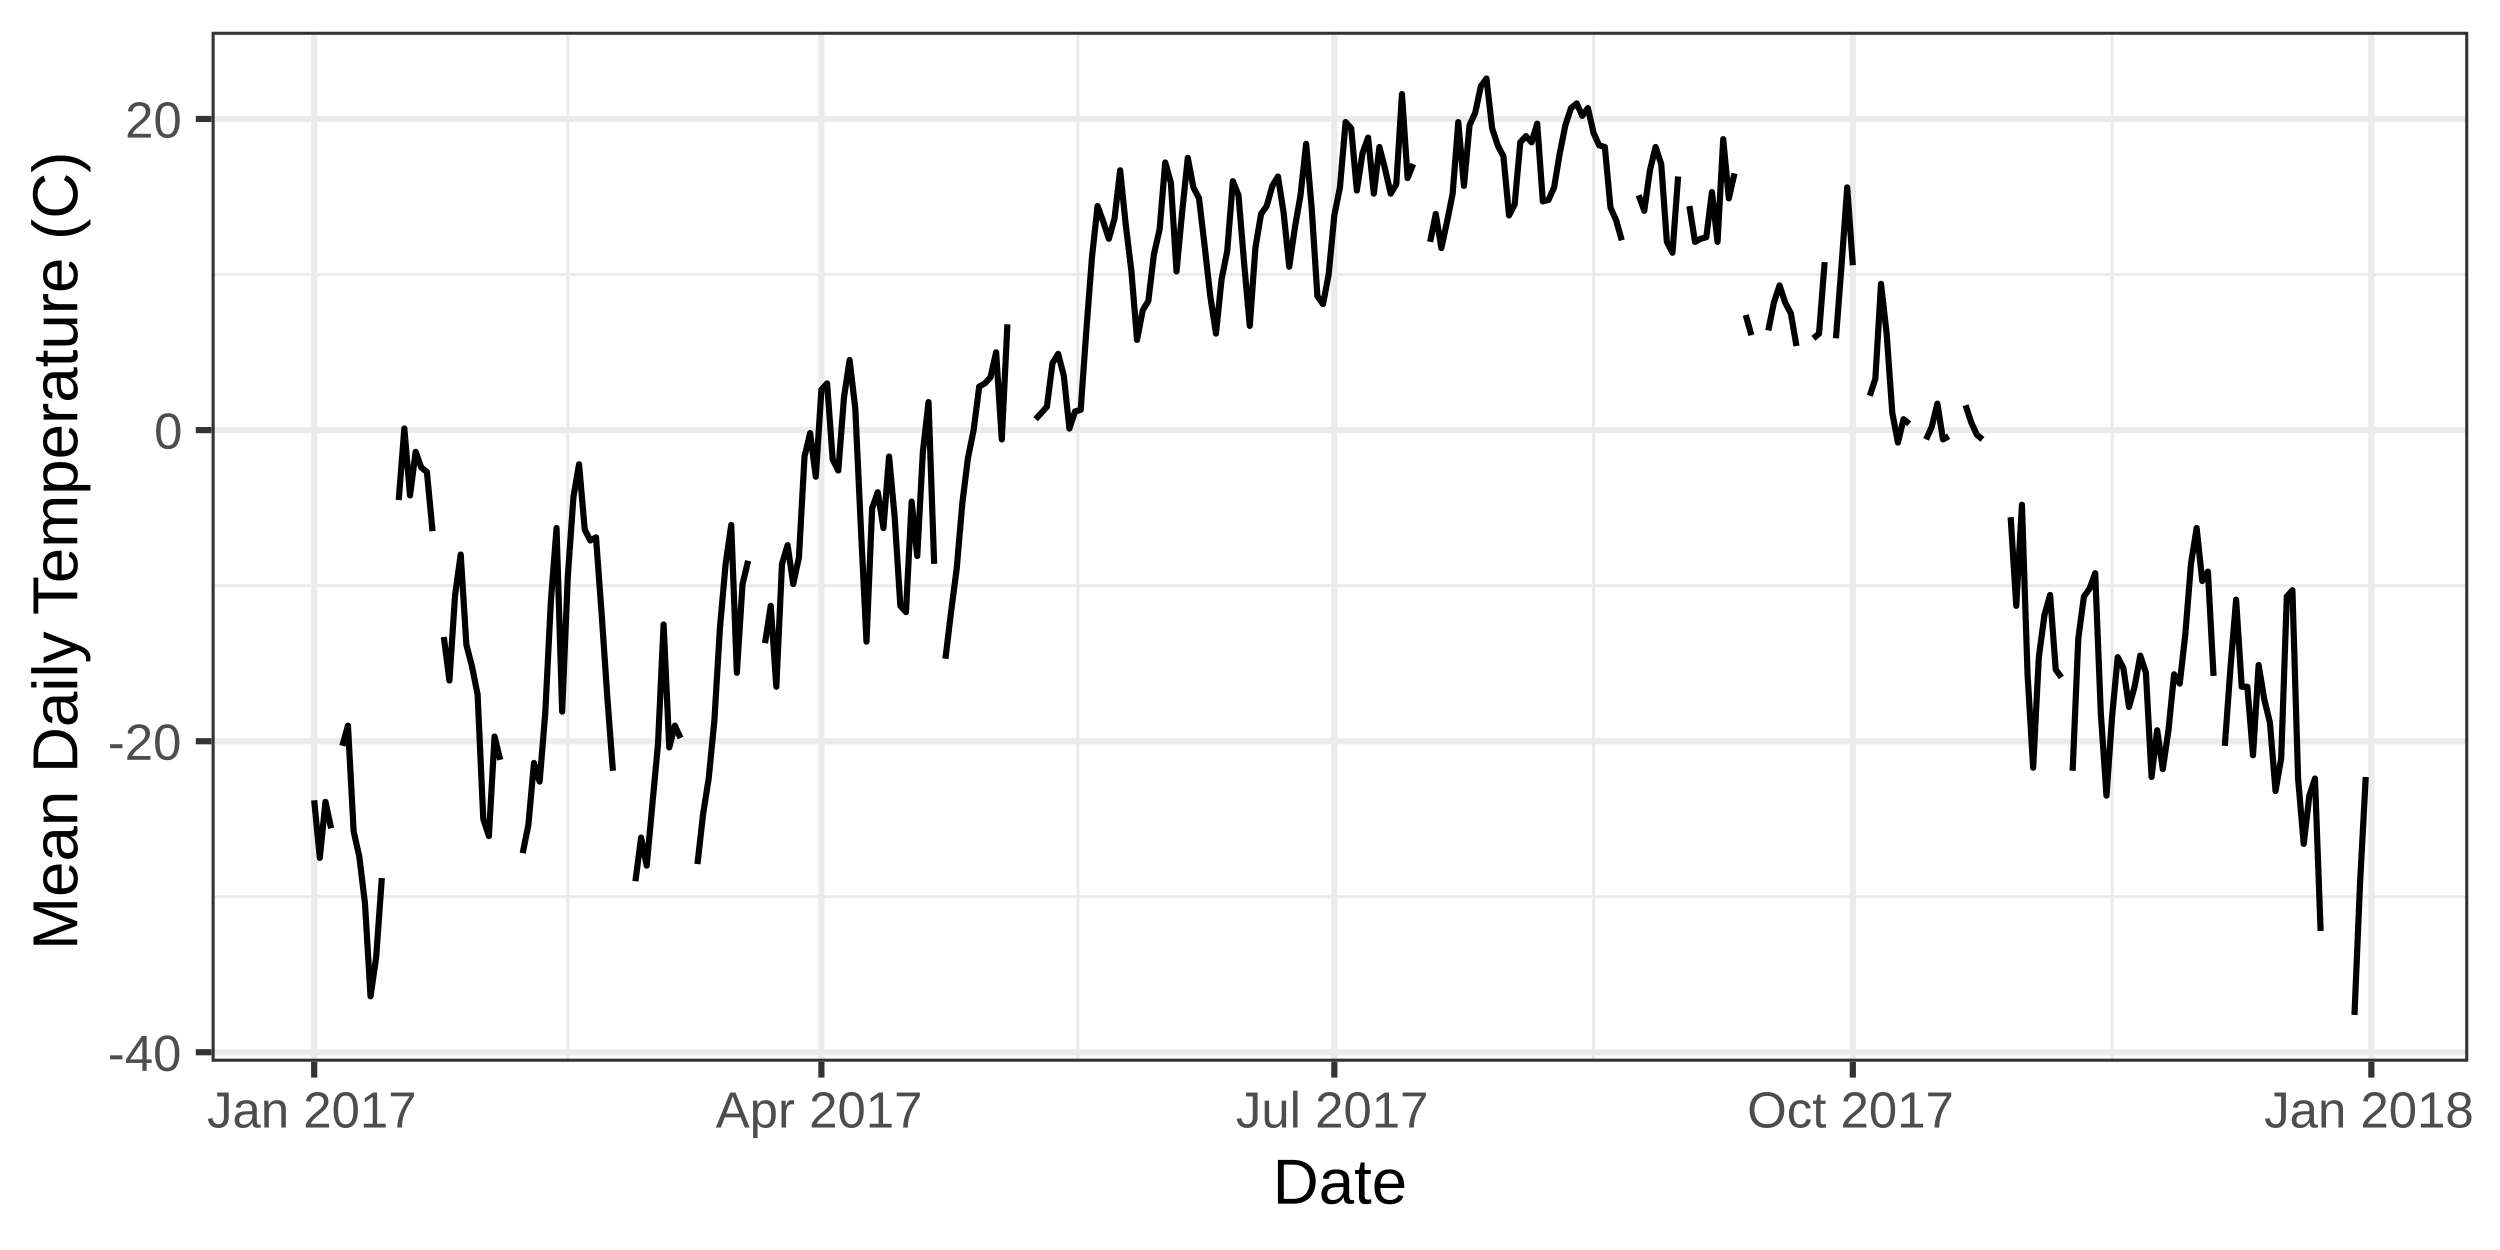
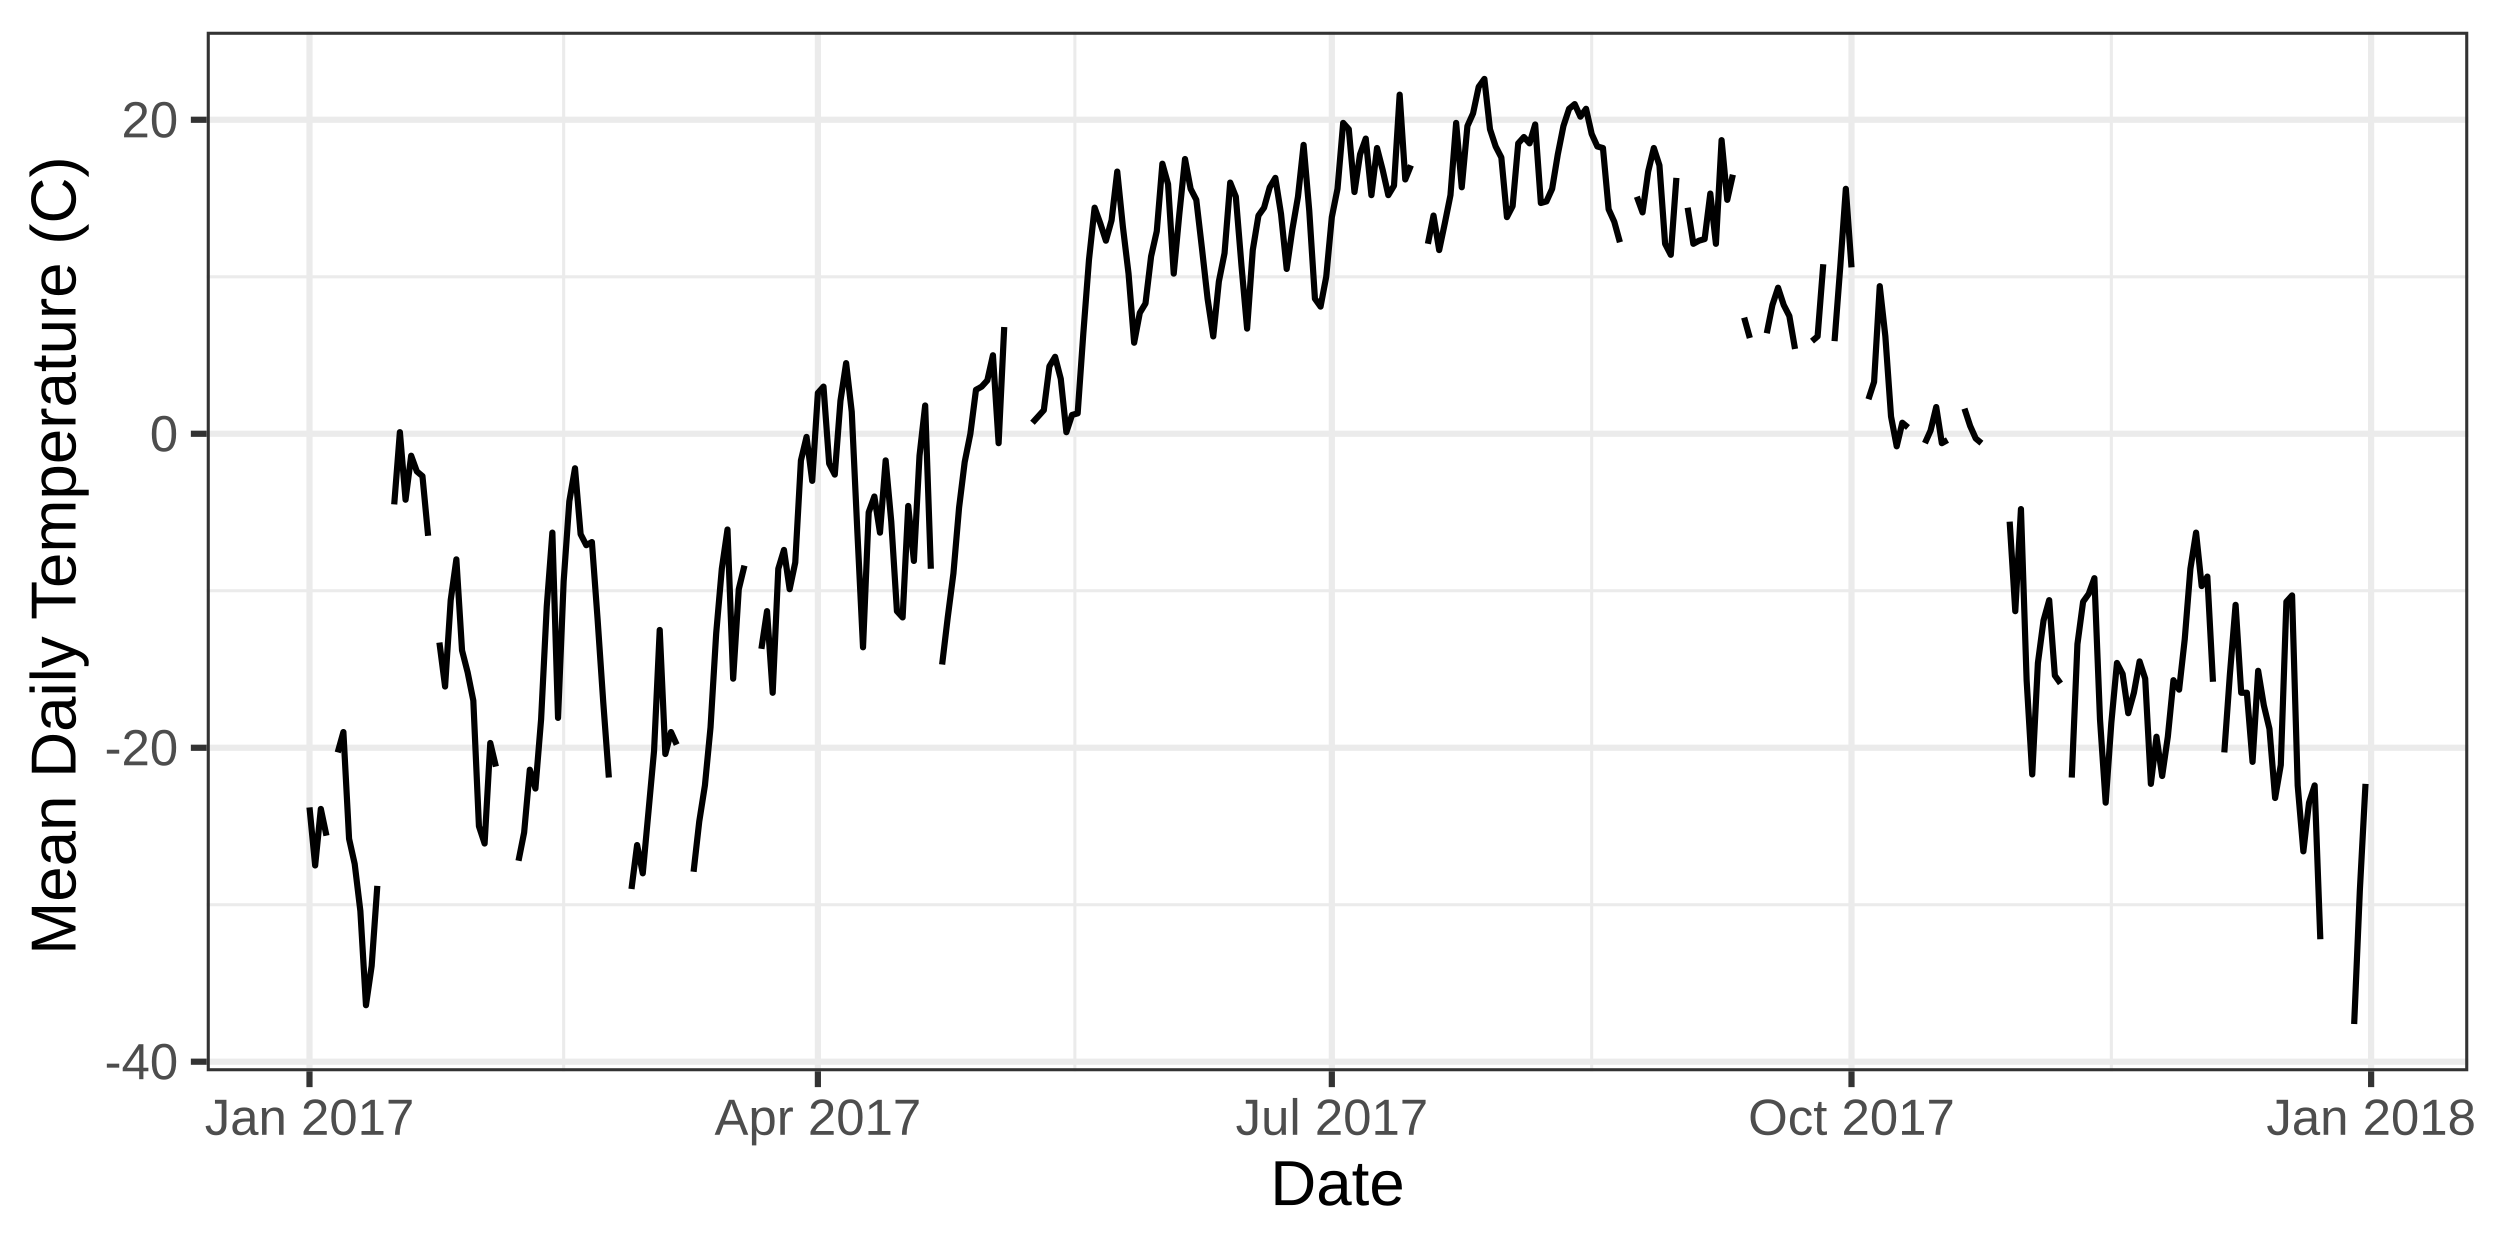
<svg xmlns="http://www.w3.org/2000/svg" viewBox="0 0 432.00 216.00">
  <defs>
    <style type="text/css">
-     line, polyline, path, rect, circle {
+     line, polyline, polygon, path, rect, circle {
      fill: none;
      stroke: #000000;
      stroke-linecap: round;
      stroke-linejoin: round;
      stroke-miterlimit: 10.00;
    }
  </style>
  </defs>
  <rect width="100%" height="100%" style="stroke: none; fill: #FFFFFF;" />
  <rect x="0.00" y="0.00" width="432.00" height="216.00" style="stroke-width: 1.07; stroke: #FFFFFF; fill: #FFFFFF;" />
  <defs>
-     <clipPath id="cpMzYuNTY0N3w0MjYuNTIxfDE4My40NzR8NS40Nzk0NQ==">
-       <rect x="36.56" y="5.48" width="389.96" height="177.99" />
+     <clipPath id="cpMzUuNzJ8NDI2LjUyfDE4NS4xMnw1LjQ4">
+       <rect x="35.72" y="5.48" width="390.80" height="179.64" />
    </clipPath>
  </defs>
-   <rect x="36.56" y="5.48" width="389.96" height="177.99" style="stroke-width: 1.07; stroke: none; fill: #FFFFFF;" clip-path="url(#cpMzYuNTY0N3w0MjYuNTIxfDE4My40NzR8NS40Nzk0NQ==)" />
-   <polyline points="36.56,154.96 426.52,154.96 " style="stroke-width: 0.53; stroke: #EBEBEB; stroke-linecap: butt;" clip-path="url(#cpMzYuNTY0N3w0MjYuNTIxfDE4My40NzR8NS40Nzk0NQ==)" />
-   <polyline points="36.56,101.20 426.52,101.20 " style="stroke-width: 0.53; stroke: #EBEBEB; stroke-linecap: butt;" clip-path="url(#cpMzYuNTY0N3w0MjYuNTIxfDE4My40NzR8NS40Nzk0NQ==)" />
-   <polyline points="36.56,47.44 426.52,47.44 " style="stroke-width: 0.53; stroke: #EBEBEB; stroke-linecap: butt;" clip-path="url(#cpMzYuNTY0N3w0MjYuNTIxfDE4My40NzR8NS40Nzk0NQ==)" />
-   <polyline points="98.12,183.47 98.12,5.48 " style="stroke-width: 0.53; stroke: #EBEBEB; stroke-linecap: butt;" clip-path="url(#cpMzYuNTY0N3w0MjYuNTIxfDE4My40NzR8NS40Nzk0NQ==)" />
-   <polyline points="186.26,183.47 186.26,5.48 " style="stroke-width: 0.53; stroke: #EBEBEB; stroke-linecap: butt;" clip-path="url(#cpMzYuNTY0N3w0MjYuNTIxfDE4My40NzR8NS40Nzk0NQ==)" />
-   <polyline points="275.37,183.47 275.37,5.48 " style="stroke-width: 0.53; stroke: #EBEBEB; stroke-linecap: butt;" clip-path="url(#cpMzYuNTY0N3w0MjYuNTIxfDE4My40NzR8NS40Nzk0NQ==)" />
-   <polyline points="364.97,183.47 364.97,5.48 " style="stroke-width: 0.53; stroke: #EBEBEB; stroke-linecap: butt;" clip-path="url(#cpMzYuNTY0N3w0MjYuNTIxfDE4My40NzR8NS40Nzk0NQ==)" />
-   <polyline points="36.56,181.83 426.52,181.83 " style="stroke-width: 1.07; stroke: #EBEBEB; stroke-linecap: butt;" clip-path="url(#cpMzYuNTY0N3w0MjYuNTIxfDE4My40NzR8NS40Nzk0NQ==)" />
-   <polyline points="36.56,128.08 426.52,128.08 " style="stroke-width: 1.07; stroke: #EBEBEB; stroke-linecap: butt;" clip-path="url(#cpMzYuNTY0N3w0MjYuNTIxfDE4My40NzR8NS40Nzk0NQ==)" />
-   <polyline points="36.56,74.32 426.52,74.32 " style="stroke-width: 1.07; stroke: #EBEBEB; stroke-linecap: butt;" clip-path="url(#cpMzYuNTY0N3w0MjYuNTIxfDE4My40NzR8NS40Nzk0NQ==)" />
-   <polyline points="36.56,20.56 426.52,20.56 " style="stroke-width: 1.07; stroke: #EBEBEB; stroke-linecap: butt;" clip-path="url(#cpMzYuNTY0N3w0MjYuNTIxfDE4My40NzR8NS40Nzk0NQ==)" />
-   <polyline points="54.29,183.47 54.29,5.48 " style="stroke-width: 1.07; stroke: #EBEBEB; stroke-linecap: butt;" clip-path="url(#cpMzYuNTY0N3w0MjYuNTIxfDE4My40NzR8NS40Nzk0NQ==)" />
-   <polyline points="141.94,183.47 141.94,5.48 " style="stroke-width: 1.07; stroke: #EBEBEB; stroke-linecap: butt;" clip-path="url(#cpMzYuNTY0N3w0MjYuNTIxfDE4My40NzR8NS40Nzk0NQ==)" />
-   <polyline points="230.57,183.47 230.57,5.48 " style="stroke-width: 1.07; stroke: #EBEBEB; stroke-linecap: butt;" clip-path="url(#cpMzYuNTY0N3w0MjYuNTIxfDE4My40NzR8NS40Nzk0NQ==)" />
-   <polyline points="320.17,183.47 320.17,5.48 " style="stroke-width: 1.07; stroke: #EBEBEB; stroke-linecap: butt;" clip-path="url(#cpMzYuNTY0N3w0MjYuNTIxfDE4My40NzR8NS40Nzk0NQ==)" />
-   <polyline points="409.77,183.47 409.77,5.48 " style="stroke-width: 1.07; stroke: #EBEBEB; stroke-linecap: butt;" clip-path="url(#cpMzYuNTY0N3w0MjYuNTIxfDE4My40NzR8NS40Nzk0NQ==)" />
-   <polyline points="54.29,138.29 55.26,148.24 56.24,138.56 57.21,143.13 " style="stroke-width: 1.07; stroke-linecap: butt;" clip-path="url(#cpMzYuNTY0N3w0MjYuNTIxfDE4My40NzR8NS40Nzk0NQ==)" />
-   <polyline points="59.16,128.88 60.13,125.39 61.11,143.67 62.08,147.97 63.06,156.03 64.03,172.16 65.00,165.44 65.98,151.73 " style="stroke-width: 1.07; stroke-linecap: butt;" clip-path="url(#cpMzYuNTY0N3w0MjYuNTIxfDE4My40NzR8NS40Nzk0NQ==)" />
-   <polyline points="68.90,86.41 69.87,74.05 70.85,85.61 71.82,78.08 72.79,80.77 73.77,81.57 74.74,91.79 " style="stroke-width: 1.07; stroke-linecap: butt;" clip-path="url(#cpMzYuNTY0N3w0MjYuNTIxfDE4My40NzR8NS40Nzk0NQ==)" />
-   <polyline points="76.69,110.07 77.66,117.59 78.64,102.81 79.61,95.82 80.59,111.41 81.56,115.17 82.53,120.01 83.51,141.52 84.48,144.47 85.46,127.27 86.43,131.30 " style="stroke-width: 1.07; stroke-linecap: butt;" clip-path="url(#cpMzYuNTY0N3w0MjYuNTIxfDE4My40NzR8NS40Nzk0NQ==)" />
-   <polyline points="90.32,147.43 91.30,142.59 92.27,131.84 93.25,135.06 94.22,123.24 95.19,103.88 96.17,91.25 97.14,122.97 98.12,99.58 99.09,85.88 100.06,80.23 101.04,91.52 102.01,93.40 102.99,92.86 103.96,106.03 104.93,120.28 105.91,133.18 " style="stroke-width: 1.07; stroke-linecap: butt;" clip-path="url(#cpMzYuNTY0N3w0MjYuNTIxfDE4My40NzR8NS40Nzk0NQ==)" />
-   <polyline points="109.80,152.27 110.78,144.74 111.75,149.58 112.72,139.10 113.70,128.61 114.67,107.92 115.65,129.15 116.62,125.39 117.59,127.54 " style="stroke-width: 1.07; stroke-linecap: butt;" clip-path="url(#cpMzYuNTY0N3w0MjYuNTIxfDE4My40NzR8NS40Nzk0NQ==)" />
-   <polyline points="120.52,149.31 121.49,140.71 122.46,134.53 123.44,124.58 124.41,108.45 125.39,97.43 126.36,90.71 127.33,116.25 128.31,100.93 129.28,96.90 " style="stroke-width: 1.07; stroke-linecap: butt;" clip-path="url(#cpMzYuNTY0N3w0MjYuNTIxfDE4My40NzR8NS40Nzk0NQ==)" />
-   <polyline points="132.20,111.14 133.18,104.69 134.15,118.67 135.13,97.43 136.10,94.21 137.07,100.93 138.05,96.36 139.02,78.89 139.99,74.85 140.97,82.38 141.94,67.33 142.92,66.25 143.89,79.42 144.86,81.31 145.84,68.67 146.81,62.22 147.79,70.55 148.76,91.25 149.73,110.87 150.71,87.76 151.68,85.07 152.66,91.25 153.63,78.89 154.60,89.37 155.58,104.69 156.55,105.77 157.53,86.68 158.50,96.09 159.47,78.08 160.45,69.48 161.42,97.43 " style="stroke-width: 1.07; stroke-linecap: butt;" clip-path="url(#cpMzYuNTY0N3w0MjYuNTIxfDE4My40NzR8NS40Nzk0NQ==)" />
-   <polyline points="163.37,113.83 164.34,105.77 165.32,98.24 166.29,86.95 167.26,79.16 168.24,74.32 169.21,66.79 170.19,66.25 171.16,65.18 172.13,60.88 173.11,75.93 174.08,56.04 " style="stroke-width: 1.07; stroke-linecap: butt;" clip-path="url(#cpMzYuNTY0N3w0MjYuNTIxfDE4My40NzR8NS40Nzk0NQ==)" />
-   <polyline points="178.95,72.44 179.93,71.36 180.90,70.29 181.87,62.76 182.85,61.15 183.82,64.91 184.79,74.05 185.77,71.09 186.74,70.82 187.72,57.11 188.69,44.48 189.66,35.61 190.64,38.30 191.61,41.26 192.59,37.76 193.56,29.43 194.53,38.84 195.51,46.90 196.48,58.73 197.46,53.62 198.43,52.01 199.40,43.94 200.38,39.64 201.35,28.08 202.33,31.58 203.30,46.90 204.27,36.69 205.25,27.28 206.22,32.39 207.19,34.27 208.17,42.60 209.14,51.20 210.12,57.65 211.09,48.24 212.06,43.41 213.04,31.31 214.01,33.73 214.99,45.56 215.96,56.31 216.93,42.87 217.91,36.96 218.88,35.61 219.86,32.12 220.83,30.50 221.80,36.69 222.78,46.09 223.75,39.37 224.73,33.73 225.70,24.86 226.67,36.15 227.65,51.20 228.62,52.55 229.59,47.44 230.57,37.22 231.54,32.39 232.52,21.10 233.49,22.17 234.46,32.92 235.44,26.47 236.41,23.78 237.39,33.46 238.36,25.40 239.33,29.16 240.31,33.46 241.28,31.85 242.26,16.26 243.23,30.77 244.20,28.35 " style="stroke-width: 1.07; stroke-linecap: butt;" clip-path="url(#cpMzYuNTY0N3w0MjYuNTIxfDE4My40NzR8NS40Nzk0NQ==)" />
-   <polyline points="247.13,41.79 248.10,36.96 249.07,42.87 250.05,38.30 251.02,33.46 251.99,21.10 252.97,32.12 253.94,21.63 254.92,19.48 255.89,14.91 256.86,13.57 257.84,22.17 258.81,25.13 259.79,27.01 260.76,37.22 261.73,35.34 262.71,24.59 263.68,23.52 264.66,24.59 265.63,21.37 266.60,34.80 267.58,34.54 268.55,32.39 269.53,26.47 270.50,21.63 271.47,18.68 272.45,17.87 273.42,20.02 274.39,18.68 275.37,22.98 276.34,25.13 277.32,25.40 278.29,35.88 279.26,38.03 280.24,41.52 " style="stroke-width: 1.07; stroke-linecap: butt;" clip-path="url(#cpMzYuNTY0N3w0MjYuNTIxfDE4My40NzR8NS40Nzk0NQ==)" />
-   <polyline points="283.16,33.73 284.13,36.42 285.11,29.43 286.08,25.40 287.06,28.35 288.03,41.79 289.00,43.67 289.98,30.50 " style="stroke-width: 1.07; stroke-linecap: butt;" clip-path="url(#cpMzYuNTY0N3w0MjYuNTIxfDE4My40NzR8NS40Nzk0NQ==)" />
-   <polyline points="291.93,35.61 292.90,41.79 293.87,41.26 294.85,40.99 295.82,33.19 296.79,41.79 297.77,24.05 298.74,34.27 299.72,29.97 " style="stroke-width: 1.07; stroke-linecap: butt;" clip-path="url(#cpMzYuNTY0N3w0MjYuNTIxfDE4My40NzR8NS40Nzk0NQ==)" />
-   <polyline points="301.66,54.43 302.64,57.92 " style="stroke-width: 1.07; stroke-linecap: butt;" clip-path="url(#cpMzYuNTY0N3w0MjYuNTIxfDE4My40NzR8NS40Nzk0NQ==)" />
-   <polyline points="305.56,57.11 306.53,52.28 307.51,49.32 308.48,52.28 309.46,54.16 310.43,59.80 " style="stroke-width: 1.07; stroke-linecap: butt;" clip-path="url(#cpMzYuNTY0N3w0MjYuNTIxfDE4My40NzR8NS40Nzk0NQ==)" />
-   <polyline points="313.35,58.46 314.33,57.65 315.30,45.29 " style="stroke-width: 1.07; stroke-linecap: butt;" clip-path="url(#cpMzYuNTY0N3w0MjYuNTIxfDE4My40NzR8NS40Nzk0NQ==)" />
-   <polyline points="317.25,58.46 318.22,45.83 319.20,32.39 320.17,45.83 " style="stroke-width: 1.07; stroke-linecap: butt;" clip-path="url(#cpMzYuNTY0N3w0MjYuNTIxfDE4My40NzR8NS40Nzk0NQ==)" />
-   <polyline points="323.09,68.40 324.06,65.45 325.04,49.05 326.01,57.65 326.99,71.36 327.96,76.47 328.93,72.44 329.91,73.24 " style="stroke-width: 1.07; stroke-linecap: butt;" clip-path="url(#cpMzYuNTY0N3w0MjYuNTIxfDE4My40NzR8NS40Nzk0NQ==)" />
-   <polyline points="332.83,75.93 333.80,73.78 334.78,69.75 335.75,75.93 336.73,75.39 " style="stroke-width: 1.07; stroke-linecap: butt;" clip-path="url(#cpMzYuNTY0N3w0MjYuNTIxfDE4My40NzR8NS40Nzk0NQ==)" />
-   <polyline points="339.65,70.02 340.62,72.97 341.60,75.12 342.57,75.93 " style="stroke-width: 1.07; stroke-linecap: butt;" clip-path="url(#cpMzYuNTY0N3w0MjYuNTIxfDE4My40NzR8NS40Nzk0NQ==)" />
-   <polyline points="347.44,89.37 348.41,104.69 349.39,87.22 350.36,116.52 351.33,132.65 352.31,113.56 353.28,106.30 354.26,102.81 355.23,115.71 356.20,117.06 " style="stroke-width: 1.07; stroke-linecap: butt;" clip-path="url(#cpMzYuNTY0N3w0MjYuNTIxfDE4My40NzR8NS40Nzk0NQ==)" />
-   <polyline points="358.15,133.18 359.13,110.34 360.10,103.08 361.07,101.73 362.05,99.05 363.02,123.24 364.00,137.48 364.97,123.78 365.94,113.56 366.92,115.44 367.89,122.16 368.86,118.67 369.84,113.29 370.81,116.25 371.79,134.26 372.76,126.19 373.73,132.91 374.71,126.19 375.68,116.52 376.66,118.13 377.63,109.53 378.60,97.43 379.58,91.25 380.55,100.39 381.53,98.78 382.50,116.79 " style="stroke-width: 1.07; stroke-linecap: butt;" clip-path="url(#cpMzYuNTY0N3w0MjYuNTIxfDE4My40NzR8NS40Nzk0NQ==)" />
-   <polyline points="384.45,128.88 385.42,115.44 386.40,103.62 387.37,118.67 388.34,118.67 389.32,130.50 390.29,114.91 391.26,120.82 392.24,124.85 393.21,136.68 394.19,131.03 395.16,103.08 396.13,102.00 397.11,134.53 398.08,145.82 399.06,137.48 400.03,134.53 401.00,160.87 " style="stroke-width: 1.07; stroke-linecap: butt;" clip-path="url(#cpMzYuNTY0N3w0MjYuNTIxfDE4My40NzR8NS40Nzk0NQ==)" />
-   <polyline points="406.85,175.38 407.82,152.54 408.80,134.26 " style="stroke-width: 1.07; stroke-linecap: butt;" clip-path="url(#cpMzYuNTY0N3w0MjYuNTIxfDE4My40NzR8NS40Nzk0NQ==)" />
-   <rect x="36.56" y="5.48" width="389.96" height="177.99" style="stroke-width: 1.07; stroke: #333333;" clip-path="url(#cpMzYuNTY0N3w0MjYuNTIxfDE4My40NzR8NS40Nzk0NQ==)" />
+   <rect x="35.72" y="5.48" width="390.80" height="179.64" style="stroke-width: 1.07; stroke: none; fill: #FFFFFF;" clip-path="url(#cpMzUuNzJ8NDI2LjUyfDE4NS4xMnw1LjQ4)" />
+   <polyline points="35.72,156.34 426.52,156.34 " style="stroke-width: 0.53; stroke: #EBEBEB; stroke-linecap: butt;" clip-path="url(#cpMzUuNzJ8NDI2LjUyfDE4NS4xMnw1LjQ4)" />
+   <polyline points="35.72,102.08 426.52,102.08 " style="stroke-width: 0.53; stroke: #EBEBEB; stroke-linecap: butt;" clip-path="url(#cpMzUuNzJ8NDI2LjUyfDE4NS4xMnw1LjQ4)" />
+   <polyline points="35.72,47.83 426.52,47.83 " style="stroke-width: 0.53; stroke: #EBEBEB; stroke-linecap: butt;" clip-path="url(#cpMzUuNzJ8NDI2LjUyfDE4NS4xMnw1LjQ4)" />
+   <polyline points="97.40,185.12 97.40,5.48 " style="stroke-width: 0.53; stroke: #EBEBEB; stroke-linecap: butt;" clip-path="url(#cpMzUuNzJ8NDI2LjUyfDE4NS4xMnw1LjQ4)" />
+   <polyline points="185.74,185.12 185.74,5.48 " style="stroke-width: 0.53; stroke: #EBEBEB; stroke-linecap: butt;" clip-path="url(#cpMzUuNzJ8NDI2LjUyfDE4NS4xMnw1LjQ4)" />
+   <polyline points="275.04,185.12 275.04,5.48 " style="stroke-width: 0.53; stroke: #EBEBEB; stroke-linecap: butt;" clip-path="url(#cpMzUuNzJ8NDI2LjUyfDE4NS4xMnw1LjQ4)" />
+   <polyline points="364.84,185.12 364.84,5.48 " style="stroke-width: 0.53; stroke: #EBEBEB; stroke-linecap: butt;" clip-path="url(#cpMzUuNzJ8NDI2LjUyfDE4NS4xMnw1LjQ4)" />
+   <polyline points="35.72,183.46 426.52,183.46 " style="stroke-width: 1.07; stroke: #EBEBEB; stroke-linecap: butt;" clip-path="url(#cpMzUuNzJ8NDI2LjUyfDE4NS4xMnw1LjQ4)" />
+   <polyline points="35.72,129.21 426.52,129.21 " style="stroke-width: 1.07; stroke: #EBEBEB; stroke-linecap: butt;" clip-path="url(#cpMzUuNzJ8NDI2LjUyfDE4NS4xMnw1LjQ4)" />
+   <polyline points="35.72,74.95 426.52,74.95 " style="stroke-width: 1.07; stroke: #EBEBEB; stroke-linecap: butt;" clip-path="url(#cpMzUuNzJ8NDI2LjUyfDE4NS4xMnw1LjQ4)" />
+   <polyline points="35.72,20.70 426.52,20.70 " style="stroke-width: 1.07; stroke: #EBEBEB; stroke-linecap: butt;" clip-path="url(#cpMzUuNzJ8NDI2LjUyfDE4NS4xMnw1LjQ4)" />
+   <polyline points="53.48,185.12 53.48,5.48 " style="stroke-width: 1.07; stroke: #EBEBEB; stroke-linecap: butt;" clip-path="url(#cpMzUuNzJ8NDI2LjUyfDE4NS4xMnw1LjQ4)" />
+   <polyline points="141.33,185.12 141.33,5.48 " style="stroke-width: 1.07; stroke: #EBEBEB; stroke-linecap: butt;" clip-path="url(#cpMzUuNzJ8NDI2LjUyfDE4NS4xMnw1LjQ4)" />
+   <polyline points="230.14,185.12 230.14,5.48 " style="stroke-width: 1.07; stroke: #EBEBEB; stroke-linecap: butt;" clip-path="url(#cpMzUuNzJ8NDI2LjUyfDE4NS4xMnw1LjQ4)" />
+   <polyline points="319.94,185.12 319.94,5.48 " style="stroke-width: 1.07; stroke: #EBEBEB; stroke-linecap: butt;" clip-path="url(#cpMzUuNzJ8NDI2LjUyfDE4NS4xMnw1LjQ4)" />
+   <polyline points="409.73,185.12 409.73,5.48 " style="stroke-width: 1.07; stroke: #EBEBEB; stroke-linecap: butt;" clip-path="url(#cpMzUuNzJ8NDI2LjUyfDE4NS4xMnw1LjQ4)" />
+   <polyline points="53.48,139.52 54.46,149.55 55.44,139.79 56.41,144.40 " style="stroke-width: 1.07; stroke-linecap: butt;" clip-path="url(#cpMzUuNzJ8NDI2LjUyfDE4NS4xMnw1LjQ4)" />
+   <polyline points="58.36,130.02 59.34,126.50 60.32,144.94 61.29,149.28 62.27,157.42 63.24,173.70 64.22,166.92 65.20,153.08 " style="stroke-width: 1.07; stroke-linecap: butt;" clip-path="url(#cpMzUuNzJ8NDI2LjUyfDE4NS4xMnw1LjQ4)" />
+   <polyline points="68.12,87.16 69.10,74.68 70.08,86.35 71.05,78.75 72.03,81.46 73.00,82.28 73.98,92.59 " style="stroke-width: 1.07; stroke-linecap: butt;" clip-path="url(#cpMzUuNzJ8NDI2LjUyfDE4NS4xMnw1LjQ4)" />
+   <polyline points="75.93,111.03 76.91,118.63 77.88,103.71 78.86,96.66 79.84,112.39 80.81,116.19 81.79,121.07 82.76,142.77 83.74,145.76 84.72,128.39 85.69,132.46 " style="stroke-width: 1.07; stroke-linecap: butt;" clip-path="url(#cpMzUuNzJ8NDI2LjUyfDE4NS4xMnw1LjQ4)" />
+   <polyline points="89.60,148.74 90.57,143.86 91.55,133.01 92.52,136.26 93.50,124.33 94.48,104.79 95.45,92.04 96.43,124.05 97.40,100.45 98.38,86.62 99.36,80.92 100.33,92.31 101.31,94.21 102.28,93.67 103.26,106.96 104.24,121.34 105.21,134.36 " style="stroke-width: 1.07; stroke-linecap: butt;" clip-path="url(#cpMzUuNzJ8NDI2LjUyfDE4NS4xMnw1LjQ4)" />
+   <polyline points="109.12,153.62 110.09,146.03 111.07,150.91 112.05,140.33 113.02,129.75 114.00,108.86 114.97,130.29 115.95,126.50 116.93,128.67 " style="stroke-width: 1.07; stroke-linecap: butt;" clip-path="url(#cpMzUuNzJ8NDI2LjUyfDE4NS4xMnw1LjQ4)" />
+   <polyline points="119.85,150.64 120.83,141.96 121.81,135.72 122.78,125.68 123.76,109.41 124.73,98.28 125.71,91.50 126.69,117.27 127.66,101.81 128.64,97.74 " style="stroke-width: 1.07; stroke-linecap: butt;" clip-path="url(#cpMzUuNzJ8NDI2LjUyfDE4NS4xMnw1LjQ4)" />
+   <polyline points="131.57,112.12 132.54,105.61 133.52,119.71 134.49,98.28 135.47,95.03 136.45,101.81 137.42,97.20 138.40,79.56 139.37,75.50 140.35,83.09 141.33,67.90 142.30,66.81 143.28,80.11 144.25,82.01 145.23,69.26 146.21,62.75 147.18,71.16 148.16,92.04 149.13,111.85 150.11,88.52 151.09,85.80 152.06,92.04 153.04,79.56 154.01,90.14 154.99,105.61 155.97,106.69 156.94,87.43 157.92,96.93 158.89,78.75 159.87,70.07 160.85,98.28 " style="stroke-width: 1.07; stroke-linecap: butt;" clip-path="url(#cpMzUuNzJ8NDI2LjUyfDE4NS4xMnw1LjQ4)" />
+   <polyline points="162.80,114.83 163.77,106.69 164.75,99.10 165.73,87.70 166.70,79.84 167.68,74.95 168.65,67.36 169.63,66.81 170.61,65.73 171.58,61.39 172.56,76.58 173.53,56.51 " style="stroke-width: 1.07; stroke-linecap: butt;" clip-path="url(#cpMzUuNzJ8NDI2LjUyfDE4NS4xMnw1LjQ4)" />
+   <polyline points="178.41,73.05 179.39,71.97 180.37,70.88 181.34,63.29 182.32,61.66 183.30,65.46 184.27,74.68 185.25,71.70 186.22,71.43 187.20,57.59 188.18,44.84 189.15,35.89 190.13,38.60 191.10,41.59 192.08,38.06 193.06,29.65 194.03,39.14 195.01,47.28 195.98,59.22 196.96,54.06 197.94,52.44 198.91,44.30 199.89,39.96 200.86,28.29 201.84,31.82 202.82,47.28 203.79,36.97 204.77,27.48 205.74,32.63 206.72,34.53 207.70,42.94 208.67,51.62 209.65,58.13 210.62,48.64 211.60,43.76 212.58,31.55 213.55,33.99 214.53,45.93 215.50,56.78 216.48,43.21 217.46,37.25 218.43,35.89 219.41,32.36 220.38,30.74 221.36,36.97 222.34,46.47 223.31,39.69 224.29,33.99 225.26,25.04 226.24,36.43 227.22,51.62 228.19,52.98 229.17,47.83 230.14,37.52 231.12,32.63 232.10,21.24 233.07,22.33 234.05,33.18 235.02,26.67 236.00,23.95 236.98,33.72 237.95,25.58 238.93,29.38 239.90,33.72 240.88,32.09 241.86,16.36 242.83,31.01 243.81,28.57 " style="stroke-width: 1.07; stroke-linecap: butt;" clip-path="url(#cpMzUuNzJ8NDI2LjUyfDE4NS4xMnw1LjQ4)" />
+   <polyline points="246.74,42.13 247.71,37.25 248.69,43.21 249.66,38.60 250.64,33.72 251.62,21.24 252.59,32.36 253.57,21.78 254.54,19.61 255.52,15.00 256.50,13.64 257.47,22.33 258.45,25.31 259.43,27.21 260.40,37.52 261.38,35.62 262.35,24.77 263.33,23.68 264.31,24.77 265.28,21.51 266.26,35.08 267.23,34.80 268.21,32.63 269.19,26.67 270.16,21.78 271.14,18.80 272.11,17.99 273.09,20.16 274.07,18.80 275.04,23.14 276.02,25.31 276.99,25.58 277.97,36.16 278.95,38.33 279.92,41.86 " style="stroke-width: 1.07; stroke-linecap: butt;" clip-path="url(#cpMzUuNzJ8NDI2LjUyfDE4NS4xMnw1LjQ4)" />
+   <polyline points="282.85,33.99 283.83,36.70 284.80,29.65 285.78,25.58 286.75,28.57 287.73,42.13 288.71,44.03 289.68,30.74 " style="stroke-width: 1.07; stroke-linecap: butt;" clip-path="url(#cpMzUuNzJ8NDI2LjUyfDE4NS4xMnw1LjQ4)" />
+   <polyline points="291.63,35.89 292.61,42.13 293.59,41.59 294.56,41.31 295.54,33.45 296.51,42.13 297.49,24.22 298.47,34.53 299.44,30.19 " style="stroke-width: 1.07; stroke-linecap: butt;" clip-path="url(#cpMzUuNzJ8NDI2LjUyfDE4NS4xMnw1LjQ4)" />
+   <polyline points="301.39,54.88 302.37,58.41 " style="stroke-width: 1.07; stroke-linecap: butt;" clip-path="url(#cpMzUuNzJ8NDI2LjUyfDE4NS4xMnw1LjQ4)" />
+   <polyline points="305.30,57.59 306.27,52.71 307.25,49.72 308.23,52.71 309.20,54.61 310.18,60.30 " style="stroke-width: 1.07; stroke-linecap: butt;" clip-path="url(#cpMzUuNzJ8NDI2LjUyfDE4NS4xMnw1LjQ4)" />
+   <polyline points="313.11,58.95 314.08,58.13 315.06,45.66 " style="stroke-width: 1.07; stroke-linecap: butt;" clip-path="url(#cpMzUuNzJ8NDI2LjUyfDE4NS4xMnw1LjQ4)" />
+   <polyline points="317.01,58.95 317.99,46.20 318.96,32.63 319.94,46.20 " style="stroke-width: 1.07; stroke-linecap: butt;" clip-path="url(#cpMzUuNzJ8NDI2LjUyfDE4NS4xMnw1LjQ4)" />
+   <polyline points="322.87,68.99 323.84,66.00 324.82,49.45 325.79,58.13 326.77,71.97 327.75,77.12 328.72,73.05 329.70,73.87 " style="stroke-width: 1.07; stroke-linecap: butt;" clip-path="url(#cpMzUuNzJ8NDI2LjUyfDE4NS4xMnw1LjQ4)" />
+   <polyline points="332.63,76.58 333.60,74.41 334.58,70.34 335.55,76.58 336.53,76.04 " style="stroke-width: 1.07; stroke-linecap: butt;" clip-path="url(#cpMzUuNzJ8NDI2LjUyfDE4NS4xMnw1LjQ4)" />
+   <polyline points="339.46,70.61 340.44,73.60 341.41,75.77 342.39,76.58 " style="stroke-width: 1.07; stroke-linecap: butt;" clip-path="url(#cpMzUuNzJ8NDI2LjUyfDE4NS4xMnw1LjQ4)" />
+   <polyline points="347.27,90.14 348.24,105.61 349.22,87.97 350.20,117.54 351.17,133.82 352.15,114.56 353.12,107.23 354.10,103.71 355.08,116.73 356.05,118.09 " style="stroke-width: 1.07; stroke-linecap: butt;" clip-path="url(#cpMzUuNzJ8NDI2LjUyfDE4NS4xMnw1LjQ4)" />
+   <polyline points="358.00,134.36 358.98,111.30 359.96,103.98 360.93,102.62 361.91,99.91 362.88,124.33 363.86,138.70 364.84,124.87 365.81,114.56 366.79,116.46 367.76,123.24 368.74,119.71 369.72,114.29 370.69,117.27 371.67,135.45 372.64,127.31 373.62,134.09 374.60,127.31 375.57,117.54 376.55,119.17 377.52,110.49 378.50,98.28 379.48,92.04 380.45,101.27 381.43,99.64 382.40,117.81 " style="stroke-width: 1.07; stroke-linecap: butt;" clip-path="url(#cpMzUuNzJ8NDI2LjUyfDE4NS4xMnw1LjQ4)" />
+   <polyline points="384.36,130.02 385.33,116.46 386.31,104.52 387.28,119.71 388.26,119.71 389.24,131.65 390.21,115.92 391.19,121.88 392.16,125.95 393.14,137.89 394.12,132.19 395.09,103.98 396.07,102.89 397.04,135.72 398.02,147.11 399.00,138.70 399.97,135.72 400.95,162.30 " style="stroke-width: 1.07; stroke-linecap: butt;" clip-path="url(#cpMzUuNzJ8NDI2LjUyfDE4NS4xMnw1LjQ4)" />
+   <polyline points="406.80,176.95 407.78,153.89 408.76,135.45 " style="stroke-width: 1.07; stroke-linecap: butt;" clip-path="url(#cpMzUuNzJ8NDI2LjUyfDE4NS4xMnw1LjQ4)" />
+   <rect x="35.72" y="5.48" width="390.80" height="179.64" style="stroke-width: 1.07; stroke: #333333;" clip-path="url(#cpMzUuNzJ8NDI2LjUyfDE4NS4xMnw1LjQ4)" />
  <defs>
-     <clipPath id="cpMHw0MzJ8MjE2fDA=">
+     <clipPath id="cpMC4wMHw0MzIuMDB8MjE2LjAwfDAuMDA=">
      <rect x="0.00" y="0.00" width="432.00" height="216.00" />
    </clipPath>
  </defs>
-   <g clip-path="url(#cpMHw0MzJ8MjE2fDA=)">
-     <text x="18.63" y="185.05" style="font-size: 8.80px; fill: #4D4D4D; font-family: Arial;" textLength="13.01px" lengthAdjust="spacingAndGlyphs">-40</text>
+   <g clip-path="url(#cpMC4wMHw0MzIuMDB8MjE2LjAwfDAuMDA=)">
+     <text x="18.07" y="186.49" style="font-size: 8.80px; fill: #4D4D4D; font-family: Arimo;" textLength="12.72px" lengthAdjust="spacingAndGlyphs">-40</text>
  </g>
-   <g clip-path="url(#cpMHw0MzJ8MjE2fDA=)">
-     <text x="18.63" y="131.29" style="font-size: 8.80px; fill: #4D4D4D; font-family: Arial;" textLength="13.01px" lengthAdjust="spacingAndGlyphs">-20</text>
+   <g clip-path="url(#cpMC4wMHw0MzIuMDB8MjE2LjAwfDAuMDA=)">
+     <text x="18.07" y="132.24" style="font-size: 8.80px; fill: #4D4D4D; font-family: Arimo;" textLength="12.72px" lengthAdjust="spacingAndGlyphs">-20</text>
  </g>
-   <g clip-path="url(#cpMHw0MzJ8MjE2fDA=)">
-     <text x="26.63" y="77.54" style="font-size: 8.80px; fill: #4D4D4D; font-family: Arial;" textLength="5.01px" lengthAdjust="spacingAndGlyphs">0</text>
+   <g clip-path="url(#cpMC4wMHw0MzIuMDB8MjE2LjAwfDAuMDA=)">
+     <text x="25.89" y="77.98" style="font-size: 8.80px; fill: #4D4D4D; font-family: Arimo;" textLength="4.89px" lengthAdjust="spacingAndGlyphs">0</text>
  </g>
-   <g clip-path="url(#cpMHw0MzJ8MjE2fDA=)">
-     <text x="21.62" y="23.78" style="font-size: 8.80px; fill: #4D4D4D; font-family: Arial;" textLength="10.01px" lengthAdjust="spacingAndGlyphs">20</text>
+   <g clip-path="url(#cpMC4wMHw0MzIuMDB8MjE2LjAwfDAuMDA=)">
+     <text x="21.00" y="23.73" style="font-size: 8.80px; fill: #4D4D4D; font-family: Arimo;" textLength="9.79px" lengthAdjust="spacingAndGlyphs">20</text>
  </g>
-   <polyline points="33.83,181.83 36.56,181.83 " style="stroke-width: 1.07; stroke: #333333; stroke-linecap: butt;" clip-path="url(#cpMHw0MzJ8MjE2fDA=)" />
-   <polyline points="33.83,128.08 36.56,128.08 " style="stroke-width: 1.07; stroke: #333333; stroke-linecap: butt;" clip-path="url(#cpMHw0MzJ8MjE2fDA=)" />
-   <polyline points="33.83,74.32 36.56,74.32 " style="stroke-width: 1.07; stroke: #333333; stroke-linecap: butt;" clip-path="url(#cpMHw0MzJ8MjE2fDA=)" />
-   <polyline points="33.83,20.56 36.56,20.56 " style="stroke-width: 1.07; stroke: #333333; stroke-linecap: butt;" clip-path="url(#cpMHw0MzJ8MjE2fDA=)" />
-   <polyline points="54.29,186.21 54.29,183.47 " style="stroke-width: 1.07; stroke: #333333; stroke-linecap: butt;" clip-path="url(#cpMHw0MzJ8MjE2fDA=)" />
-   <polyline points="141.94,186.21 141.94,183.47 " style="stroke-width: 1.07; stroke: #333333; stroke-linecap: butt;" clip-path="url(#cpMHw0MzJ8MjE2fDA=)" />
-   <polyline points="230.57,186.21 230.57,183.47 " style="stroke-width: 1.07; stroke: #333333; stroke-linecap: butt;" clip-path="url(#cpMHw0MzJ8MjE2fDA=)" />
-   <polyline points="320.17,186.21 320.17,183.47 " style="stroke-width: 1.07; stroke: #333333; stroke-linecap: butt;" clip-path="url(#cpMHw0MzJ8MjE2fDA=)" />
-   <polyline points="409.77,186.21 409.77,183.47 " style="stroke-width: 1.07; stroke: #333333; stroke-linecap: butt;" clip-path="url(#cpMHw0MzJ8MjE2fDA=)" />
-   <g clip-path="url(#cpMHw0MzJ8MjE2fDA=)">
-     <text x="35.77" y="194.84" style="font-size: 8.80px; fill: #4D4D4D; font-family: Arial;" textLength="37.03px" lengthAdjust="spacingAndGlyphs">Jan 2017</text>
+   <polyline points="32.98,183.46 35.72,183.46 " style="stroke-width: 1.07; stroke: #333333; stroke-linecap: butt;" clip-path="url(#cpMC4wMHw0MzIuMDB8MjE2LjAwfDAuMDA=)" />
+   <polyline points="32.98,129.21 35.72,129.21 " style="stroke-width: 1.07; stroke: #333333; stroke-linecap: butt;" clip-path="url(#cpMC4wMHw0MzIuMDB8MjE2LjAwfDAuMDA=)" />
+   <polyline points="32.98,74.95 35.72,74.95 " style="stroke-width: 1.07; stroke: #333333; stroke-linecap: butt;" clip-path="url(#cpMC4wMHw0MzIuMDB8MjE2LjAwfDAuMDA=)" />
+   <polyline points="32.98,20.70 35.72,20.70 " style="stroke-width: 1.07; stroke: #333333; stroke-linecap: butt;" clip-path="url(#cpMC4wMHw0MzIuMDB8MjE2LjAwfDAuMDA=)" />
+   <polyline points="53.48,187.86 53.48,185.12 " style="stroke-width: 1.07; stroke: #333333; stroke-linecap: butt;" clip-path="url(#cpMC4wMHw0MzIuMDB8MjE2LjAwfDAuMDA=)" />
+   <polyline points="141.33,187.86 141.33,185.12 " style="stroke-width: 1.07; stroke: #333333; stroke-linecap: butt;" clip-path="url(#cpMC4wMHw0MzIuMDB8MjE2LjAwfDAuMDA=)" />
+   <polyline points="230.14,187.86 230.14,185.12 " style="stroke-width: 1.07; stroke: #333333; stroke-linecap: butt;" clip-path="url(#cpMC4wMHw0MzIuMDB8MjE2LjAwfDAuMDA=)" />
+   <polyline points="319.94,187.86 319.94,185.12 " style="stroke-width: 1.07; stroke: #333333; stroke-linecap: butt;" clip-path="url(#cpMC4wMHw0MzIuMDB8MjE2LjAwfDAuMDA=)" />
+   <polyline points="409.73,187.86 409.73,185.12 " style="stroke-width: 1.07; stroke: #333333; stroke-linecap: butt;" clip-path="url(#cpMC4wMHw0MzIuMDB8MjE2LjAwfDAuMDA=)" />
+   <g clip-path="url(#cpMC4wMHw0MzIuMDB8MjE2LjAwfDAuMDA=)">
+     <text x="35.38" y="196.10" style="font-size: 8.80px; fill: #4D4D4D; font-family: Arimo;" textLength="36.21px" lengthAdjust="spacingAndGlyphs">Jan 2017</text>
  </g>
-   <g clip-path="url(#cpMHw0MzJ8MjE2fDA=)">
-     <text x="123.68" y="194.84" style="font-size: 8.80px; fill: #4D4D4D; font-family: Arial;" textLength="36.53px" lengthAdjust="spacingAndGlyphs">Apr 2017</text>
+   <g clip-path="url(#cpMC4wMHw0MzIuMDB8MjE2LjAwfDAuMDA=)">
+     <text x="123.47" y="196.10" style="font-size: 8.80px; fill: #4D4D4D; font-family: Arimo;" textLength="35.72px" lengthAdjust="spacingAndGlyphs">Apr 2017</text>
  </g>
-   <g clip-path="url(#cpMHw0MzJ8MjE2fDA=)">
-     <text x="213.56" y="194.84" style="font-size: 8.80px; fill: #4D4D4D; font-family: Arial;" textLength="34.03px" lengthAdjust="spacingAndGlyphs">Jul 2017</text>
+   <g clip-path="url(#cpMC4wMHw0MzIuMDB8MjE2LjAwfDAuMDA=)">
+     <text x="213.51" y="196.10" style="font-size: 8.80px; fill: #4D4D4D; font-family: Arimo;" textLength="33.27px" lengthAdjust="spacingAndGlyphs">Jul 2017</text>
  </g>
-   <g clip-path="url(#cpMHw0MzJ8MjE2fDA=)">
-     <text x="301.91" y="194.84" style="font-size: 8.80px; fill: #4D4D4D; font-family: Arial;" textLength="36.52px" lengthAdjust="spacingAndGlyphs">Oct 2017</text>
+   <g clip-path="url(#cpMC4wMHw0MzIuMDB8MjE2LjAwfDAuMDA=)">
+     <text x="302.08" y="196.10" style="font-size: 8.80px; fill: #4D4D4D; font-family: Arimo;" textLength="35.71px" lengthAdjust="spacingAndGlyphs">Oct 2017</text>
  </g>
-   <g clip-path="url(#cpMHw0MzJ8MjE2fDA=)">
-     <text x="391.25" y="194.84" style="font-size: 8.80px; fill: #4D4D4D; font-family: Arial;" textLength="37.03px" lengthAdjust="spacingAndGlyphs">Jan 2018</text>
+   <g clip-path="url(#cpMC4wMHw0MzIuMDB8MjE2LjAwfDAuMDA=)">
+     <text x="391.63" y="196.10" style="font-size: 8.80px; fill: #4D4D4D; font-family: Arimo;" textLength="36.21px" lengthAdjust="spacingAndGlyphs">Jan 2018</text>
  </g>
-   <g clip-path="url(#cpMHw0MzJ8MjE2fDA=)">
-     <text x="219.92" y="207.99" style="font-size: 11.00px; font-family: Arial;" textLength="23.24px" lengthAdjust="spacingAndGlyphs">Date</text>
+   <g clip-path="url(#cpMC4wMHw0MzIuMDB8MjE2LjAwfDAuMDA=)">
+     <text x="219.50" y="208.24" style="font-size: 11.00px; font-family: Arimo;" textLength="23.24px" lengthAdjust="spacingAndGlyphs">Date</text>
  </g>
-   <g clip-path="url(#cpMHw0MzJ8MjE2fDA=)">
-     <text transform="translate(13.35,164.16) rotate(-90)" style="font-size: 11.00px; font-family: Arial;" textLength="139.37px" lengthAdjust="spacingAndGlyphs">Mean Daily Temperature (C)</text>
+   <g clip-path="url(#cpMC4wMHw0MzIuMDB8MjE2LjAwfDAuMDA=)">
+     <text transform="translate(13.05,164.99) rotate(-90)" style="font-size: 11.00px; font-family: Arimo;" textLength="139.37px" lengthAdjust="spacingAndGlyphs">Mean Daily Temperature (C)</text>
  </g>
</svg>
